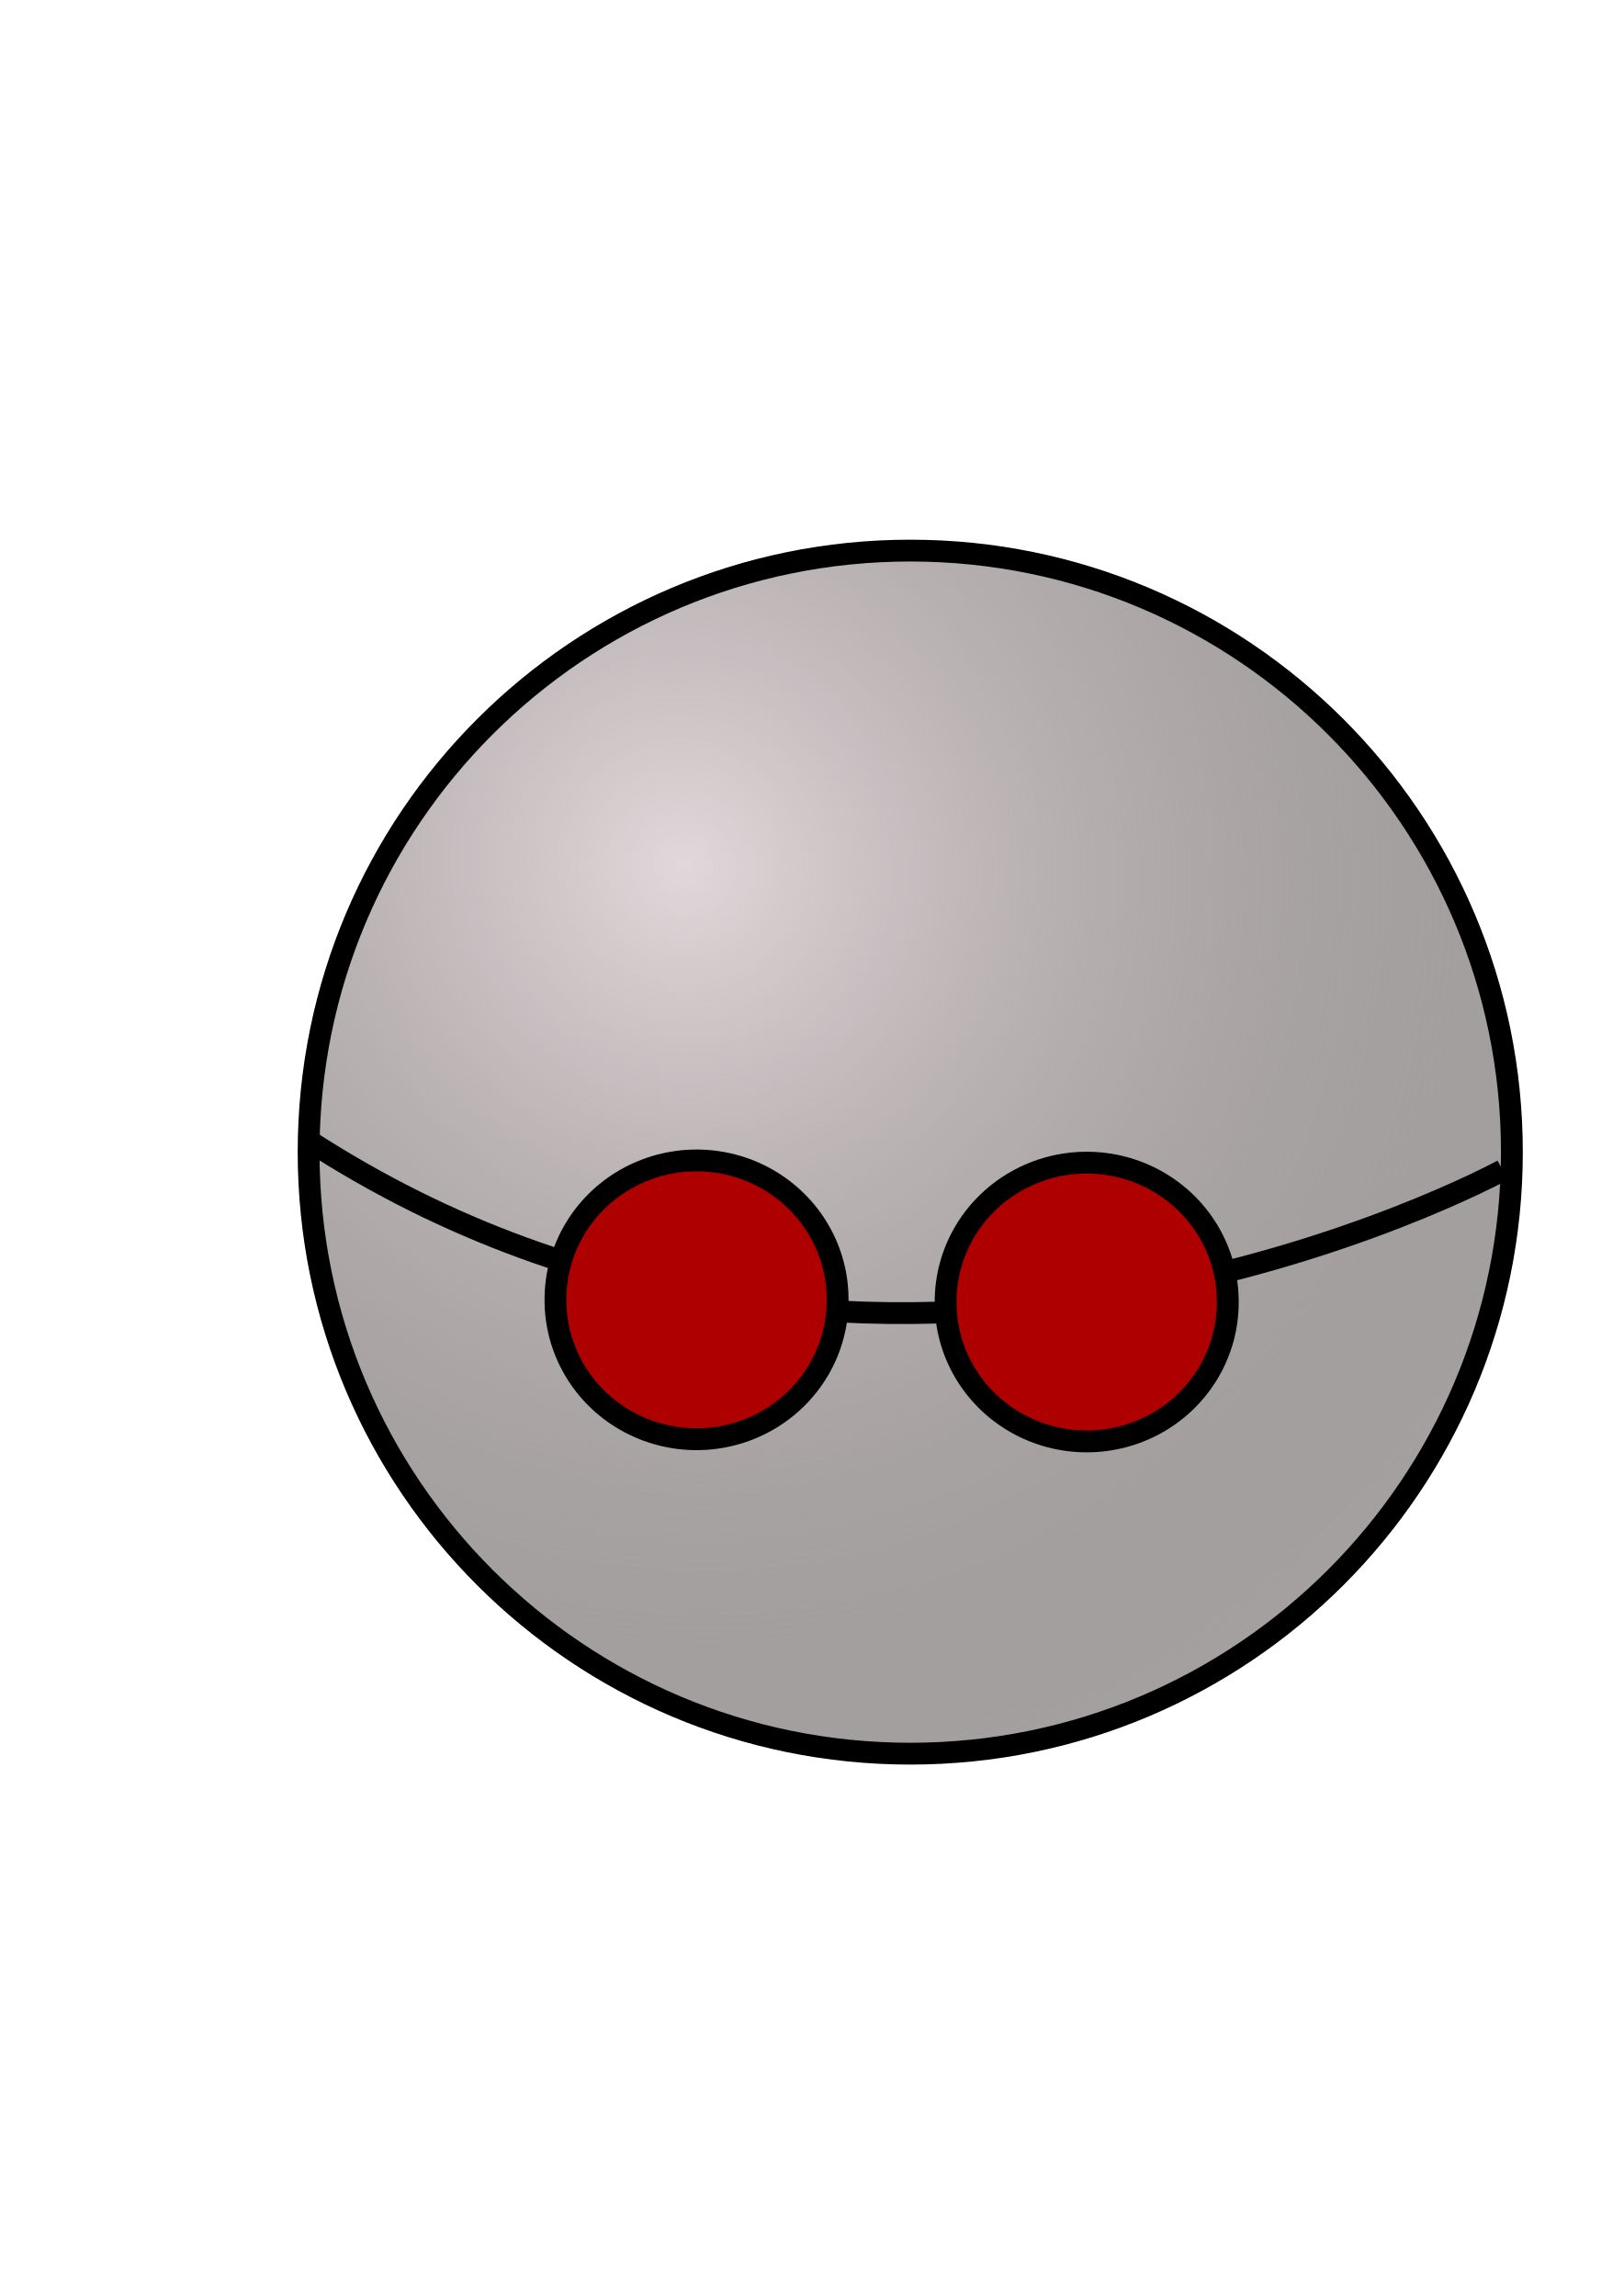
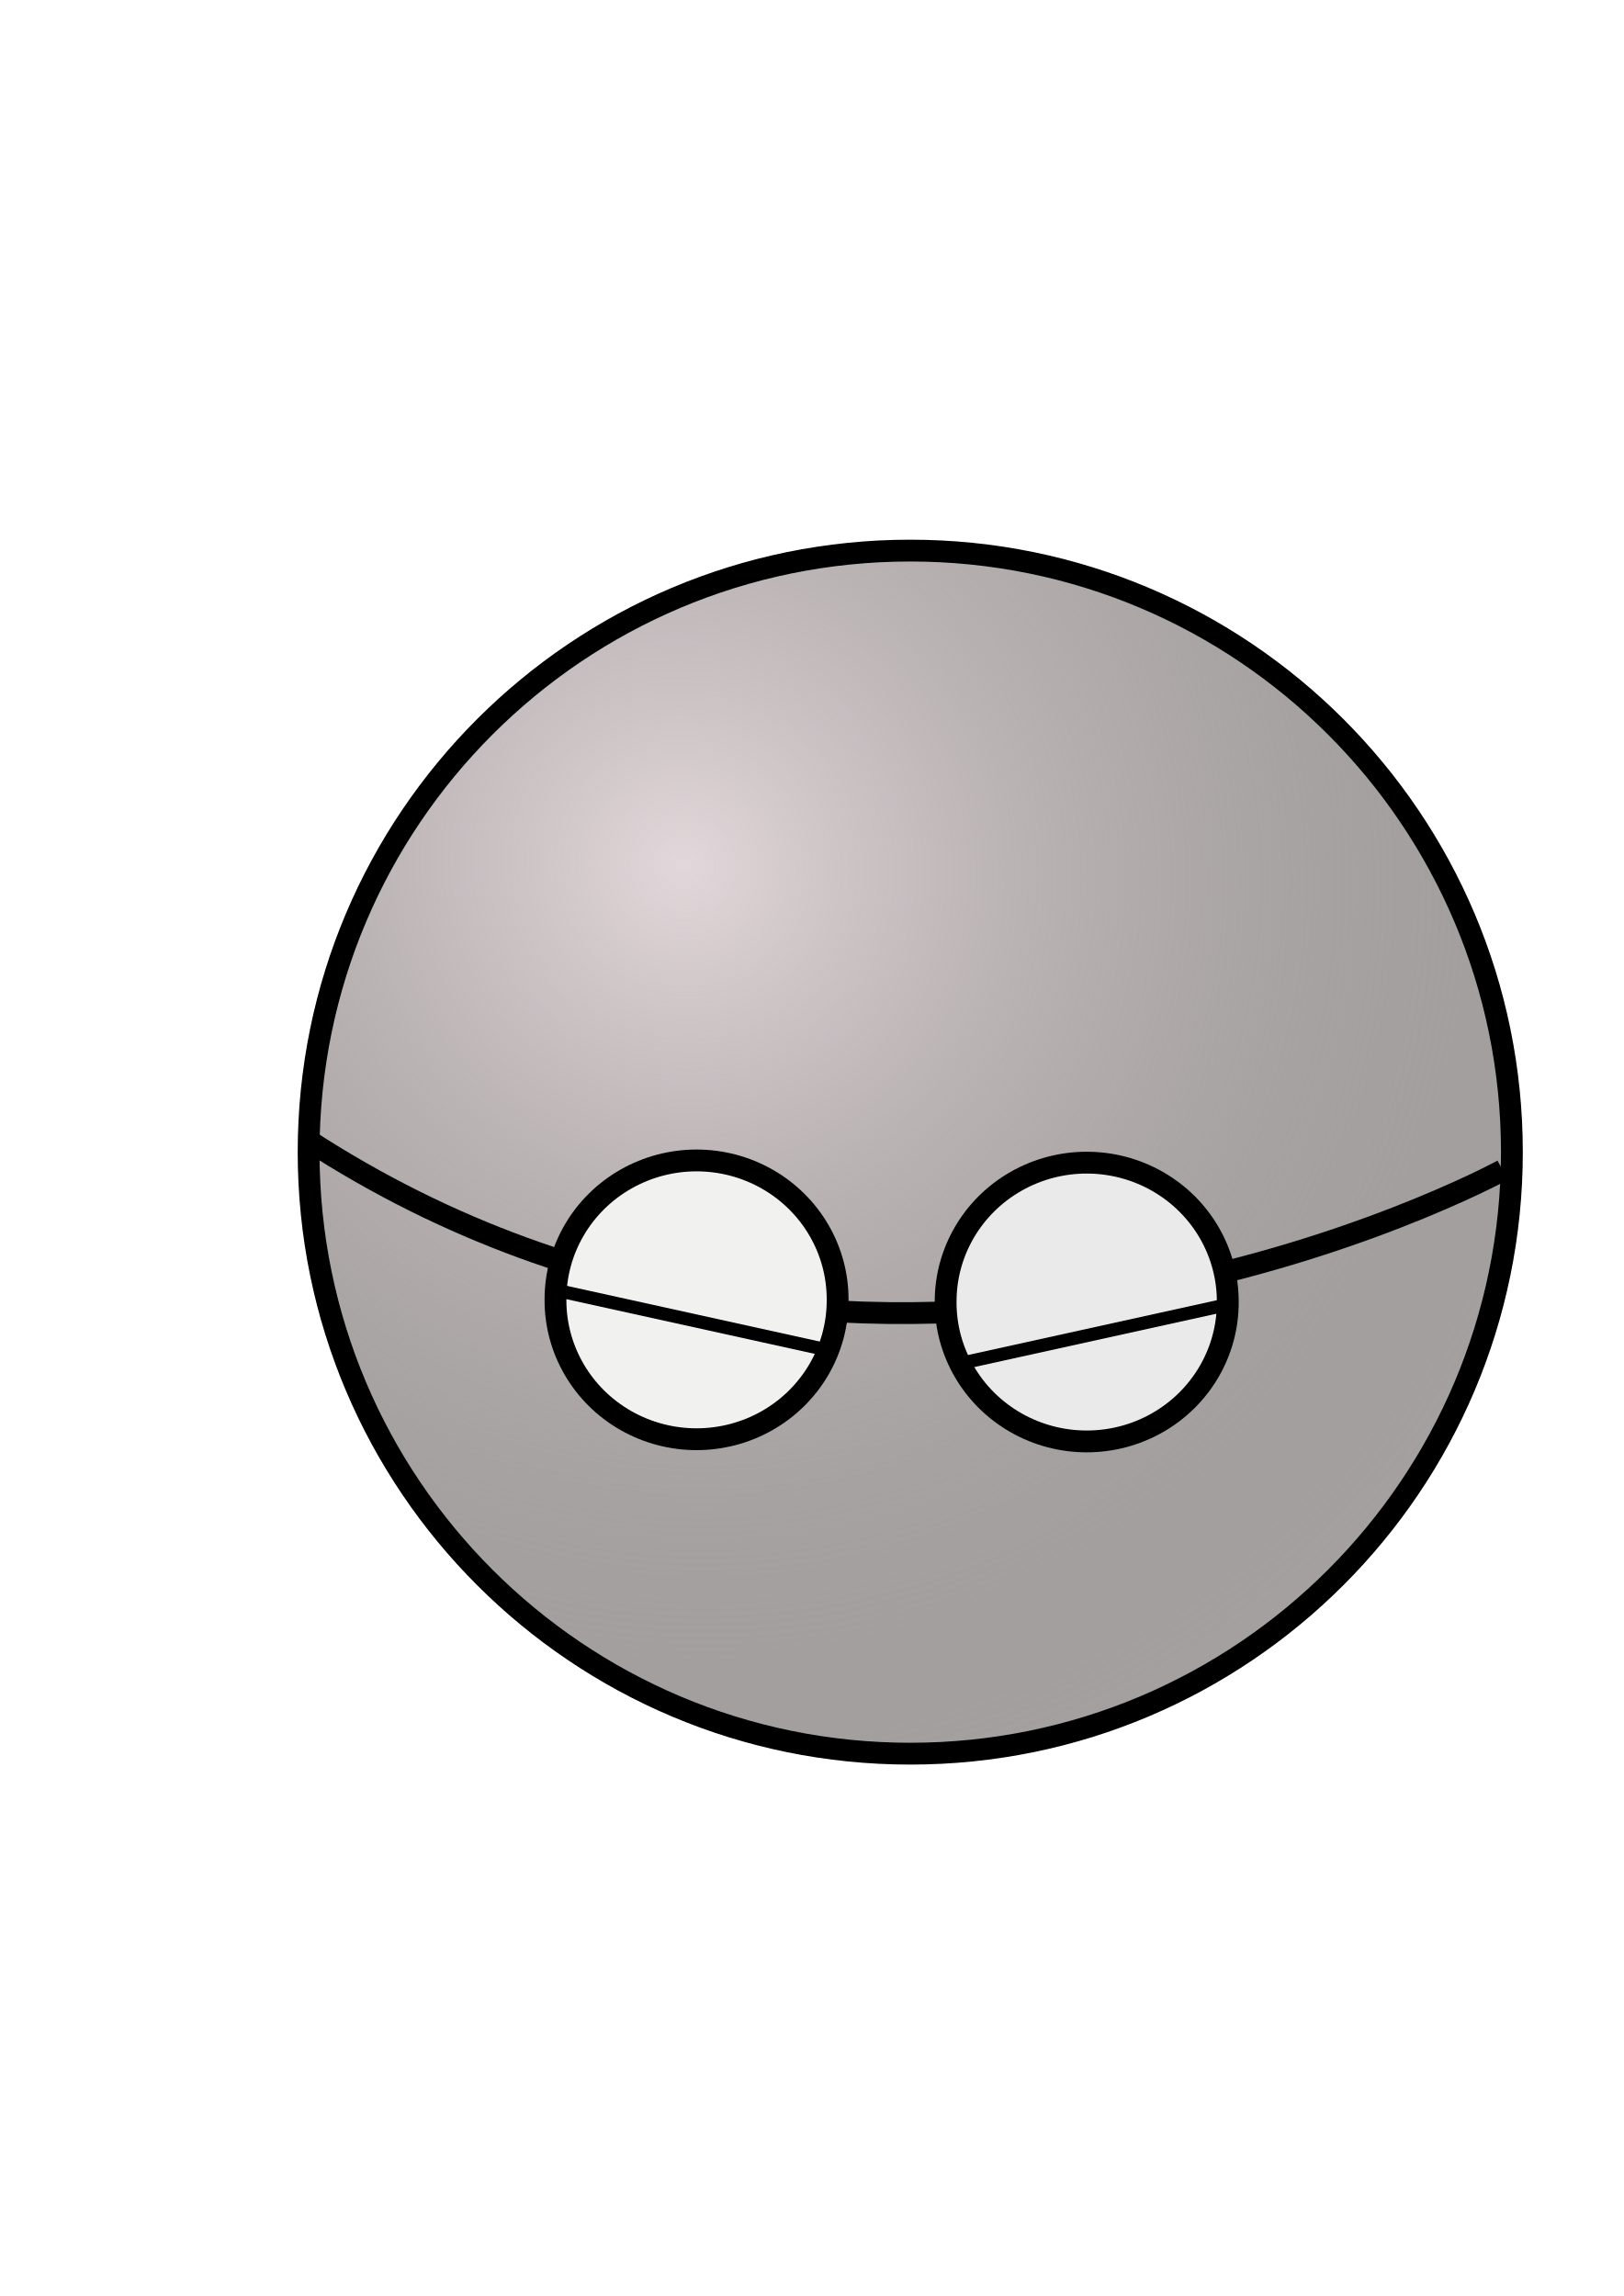
<svg xmlns="http://www.w3.org/2000/svg" xmlns:xlink="http://www.w3.org/1999/xlink" width="744.094" height="1052.362" id="svg2">
  <defs id="defs4">
    <linearGradient id="linearGradient4154">
      <stop style="stop-color:#e2d8db;stop-opacity:1;" offset="0" id="stop4156" />
      <stop id="stop4168" offset="0.5" style="stop-color:#47413f;stop-opacity:0.498;" />
      <stop style="stop-color:#a5a6a6;stop-opacity:0;" offset="1" id="stop4158" />
    </linearGradient>
    <radialGradient xlink:href="#linearGradient4154" id="radialGradient4166" cx="365.994" cy="460.882" fx="365.994" fy="460.882" r="280.714" gradientUnits="userSpaceOnUse" gradientTransform="matrix(2.157656,2.330075,-2.262882,2.095435,566.3308,-1421.784)" />
  </defs>
  <g id="layer1">
    <path style="opacity:1;fill:url(#radialGradient4166);fill-opacity:1.0;fill-rule:evenodd;stroke:#000000;stroke-width:10;stroke-linecap:butt;stroke-linejoin:round;stroke-miterlimit:4;stroke-dasharray:none;stroke-dashoffset:0;stroke-opacity:1" id="path2160" d="M 692.857 528.076 A 275.714 275.714 0 1 1  141.429,528.076 A 275.714 275.714 0 1 1  692.857 528.076 z" />
    <path style="fill:none;fill-opacity:0.75;fill-rule:evenodd;stroke:#000000;stroke-width:10;stroke-linecap:butt;stroke-linejoin:miter;stroke-opacity:1;stroke-miterlimit:4;stroke-dasharray:none" d="M 140.664,522.285 C 402.812,692.749 688.671,536.344 688.671,536.344" id="path3151" />
-     <path style="opacity:1;fill:#af0000;fill-opacity:1;fill-rule:evenodd;stroke:#000000;stroke-width:10;stroke-linecap:butt;stroke-linejoin:round;stroke-miterlimit:4;stroke-dasharray:none;stroke-dashoffset:0;stroke-opacity:1" id="path3173" d="M 517.198 633.149 A 64.65 63.64 0 1 1  387.899,633.149 A 64.65 63.64 0 1 1  517.198 633.149 z" transform="translate(45.45686,-36.36549)" />
-     <path style="opacity:1;fill:#af0000;fill-opacity:1;fill-rule:evenodd;stroke:#000000;stroke-width:10;stroke-linecap:butt;stroke-linejoin:round;stroke-miterlimit:4;stroke-dasharray:none;stroke-dashoffset:0;stroke-opacity:1" id="path4170" d="M 517.198 633.149 A 64.65 63.64 0 1 1  387.899,633.149 A 64.65 63.64 0 1 1  517.198 633.149 z" transform="translate(-133.3401,-37.37563)" />
+     <path style="opacity:1;fill:#eaeaea;fill-opacity:1;fill-rule:evenodd;stroke:#000000;stroke-width:10;stroke-linecap:butt;stroke-linejoin:round;stroke-miterlimit:4;stroke-dasharray:none;stroke-dashoffset:0;stroke-opacity:1" id="path3173" d="M 517.198 633.149 A 64.65 63.64 0 1 1  387.899,633.149 A 64.65 63.64 0 1 1  517.198 633.149 z" transform="translate(45.45686,-36.36549)" />
+     <path style="opacity:1;fill:#f1f1f0;fill-opacity:1;fill-rule:evenodd;stroke:#000000;stroke-width:10;stroke-linecap:butt;stroke-linejoin:round;stroke-miterlimit:4;stroke-dasharray:none;stroke-dashoffset:0;stroke-opacity:1" id="path4170" d="M 517.198 633.149 A 64.65 63.64 0 1 1  387.899,633.149 A 64.65 63.64 0 1 1  517.198 633.149 z" transform="translate(-133.3401,-37.37563)" />
+     <path style="fill:none;fill-opacity:0.75;fill-rule:evenodd;stroke:#000000;stroke-width:6;stroke-linecap:butt;stroke-linejoin:miter;stroke-opacity:1;stroke-miterlimit:4;stroke-dasharray:none" d="M 256.579,591.733 L 375.777,617.997" id="path7319" />
+     <path style="fill:none;fill-opacity:0.75;fill-rule:evenodd;stroke:#000000;stroke-width:6;stroke-linecap:butt;stroke-linejoin:miter;stroke-miterlimit:4;stroke-dasharray:none;stroke-opacity:1" d="M 558.614,598.804 L 439.416,625.068" id="path8292" />
  </g>
</svg>
